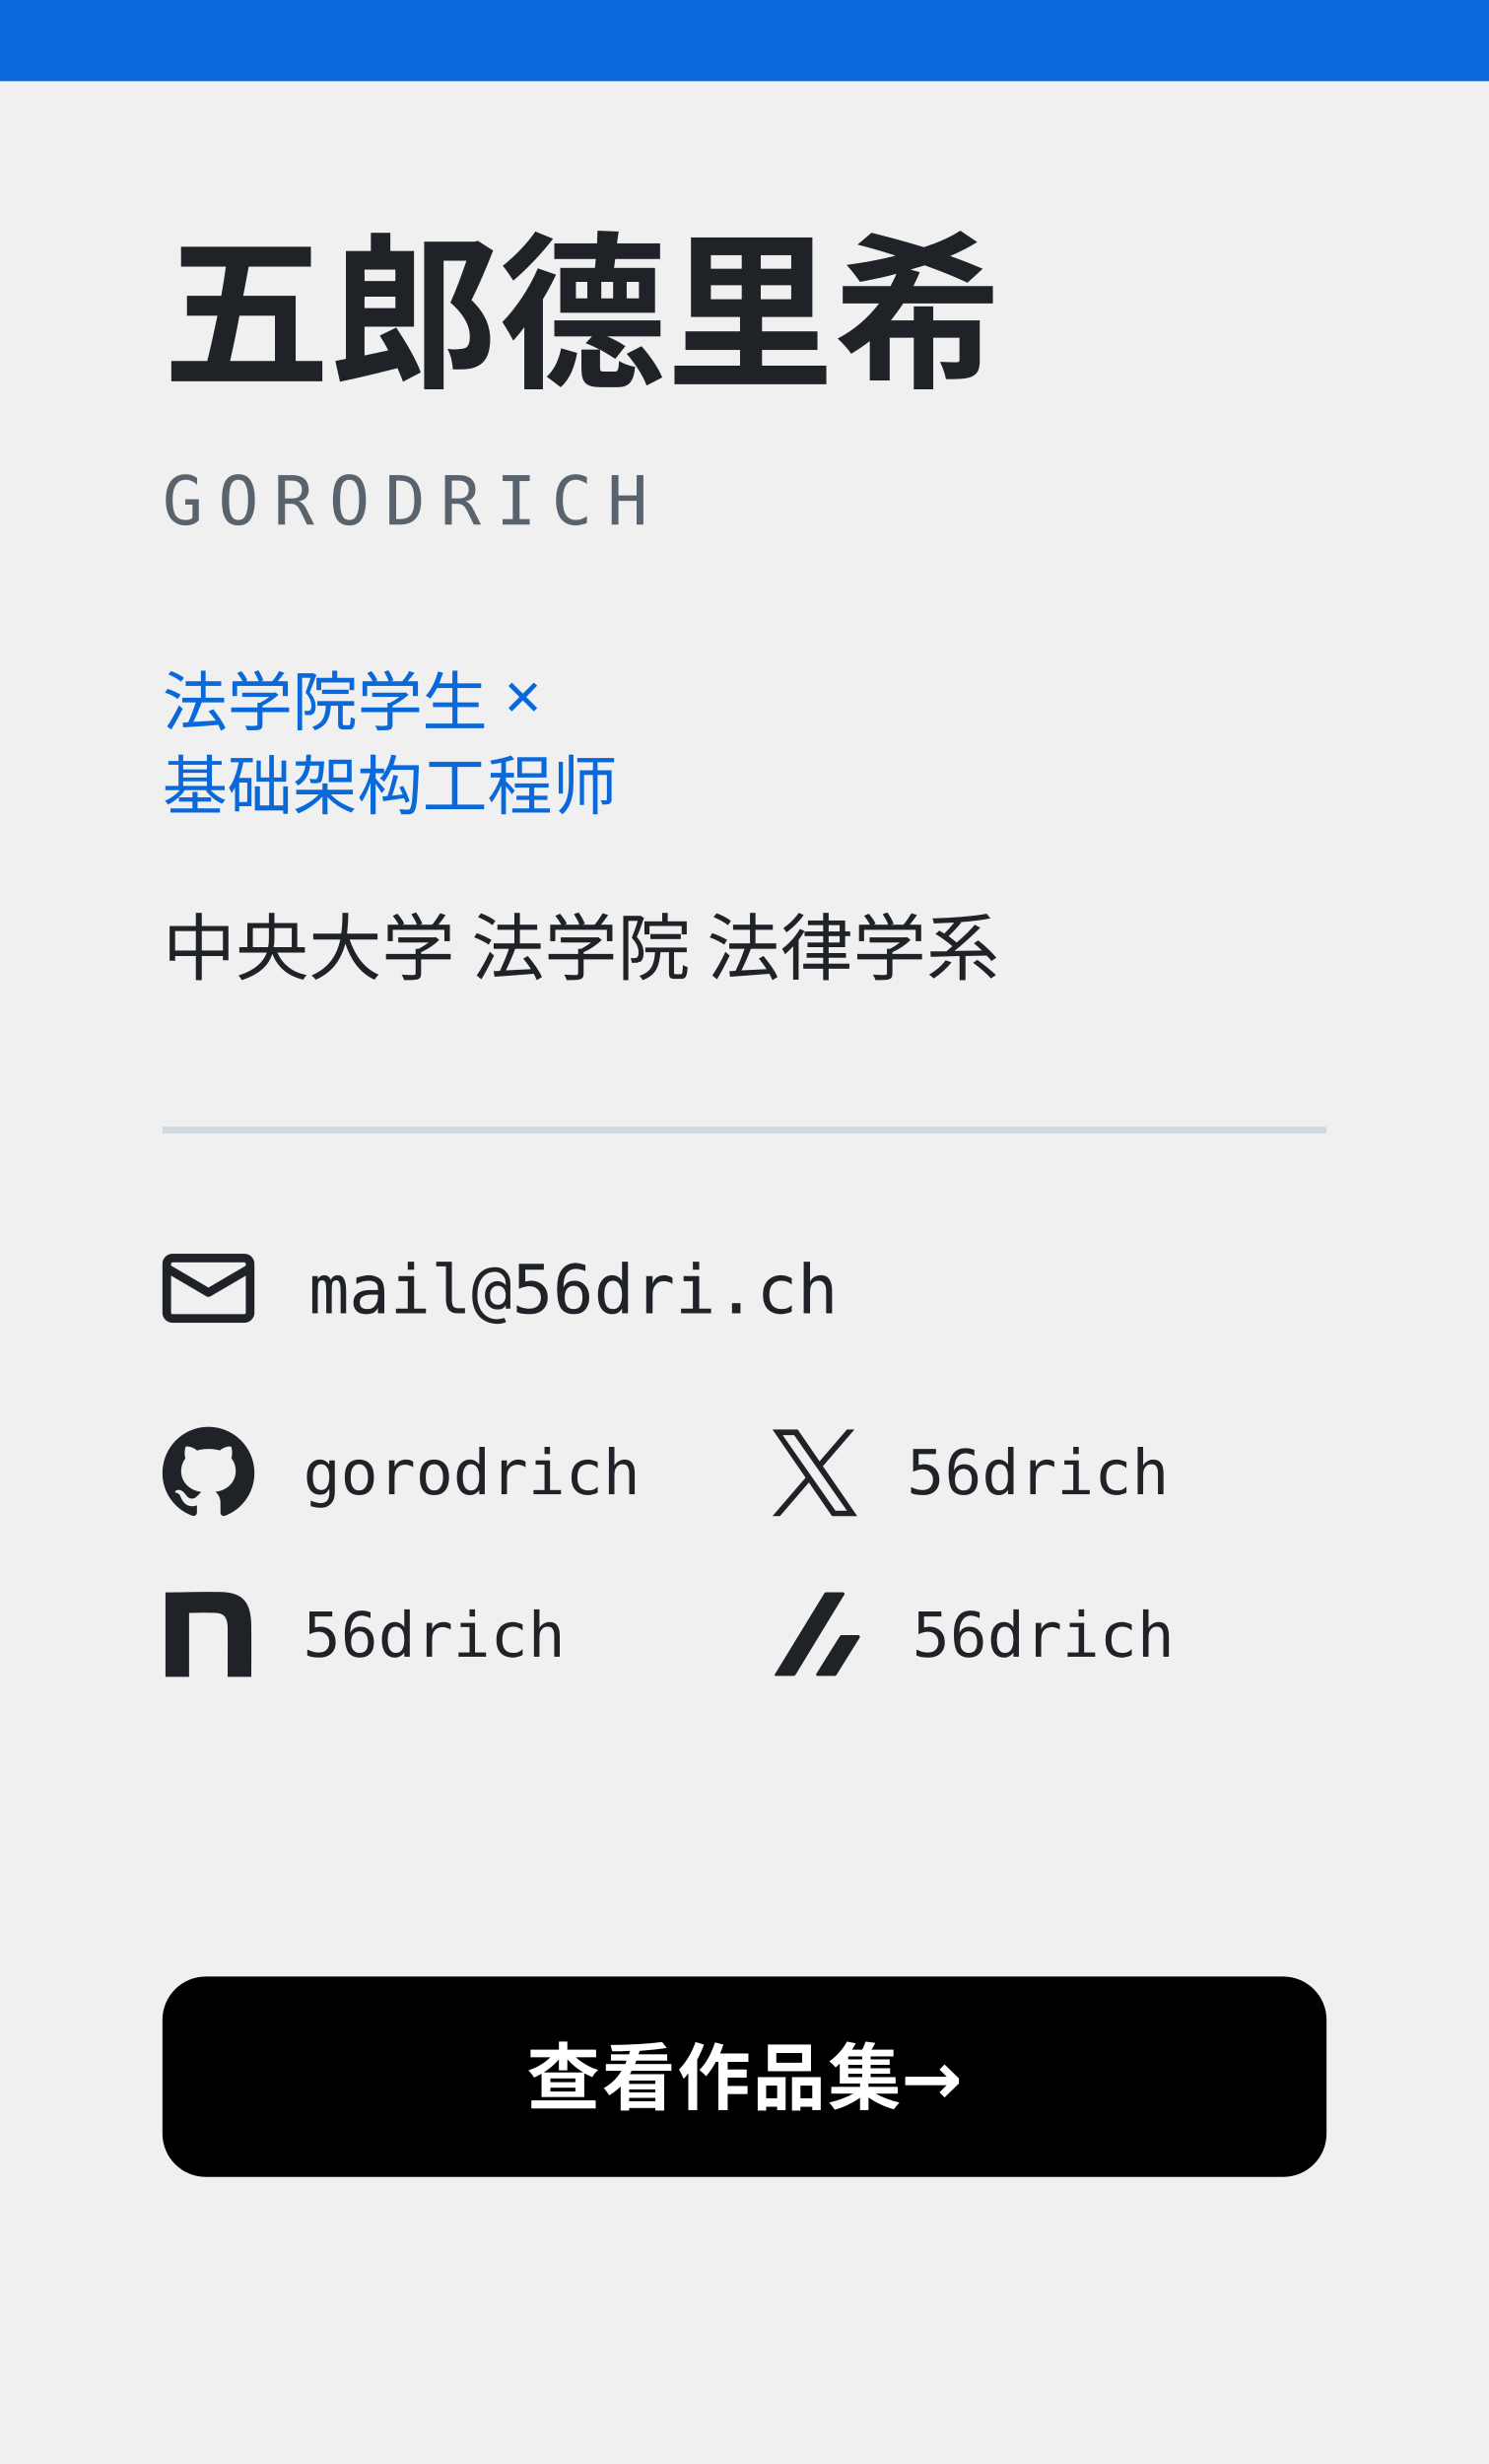
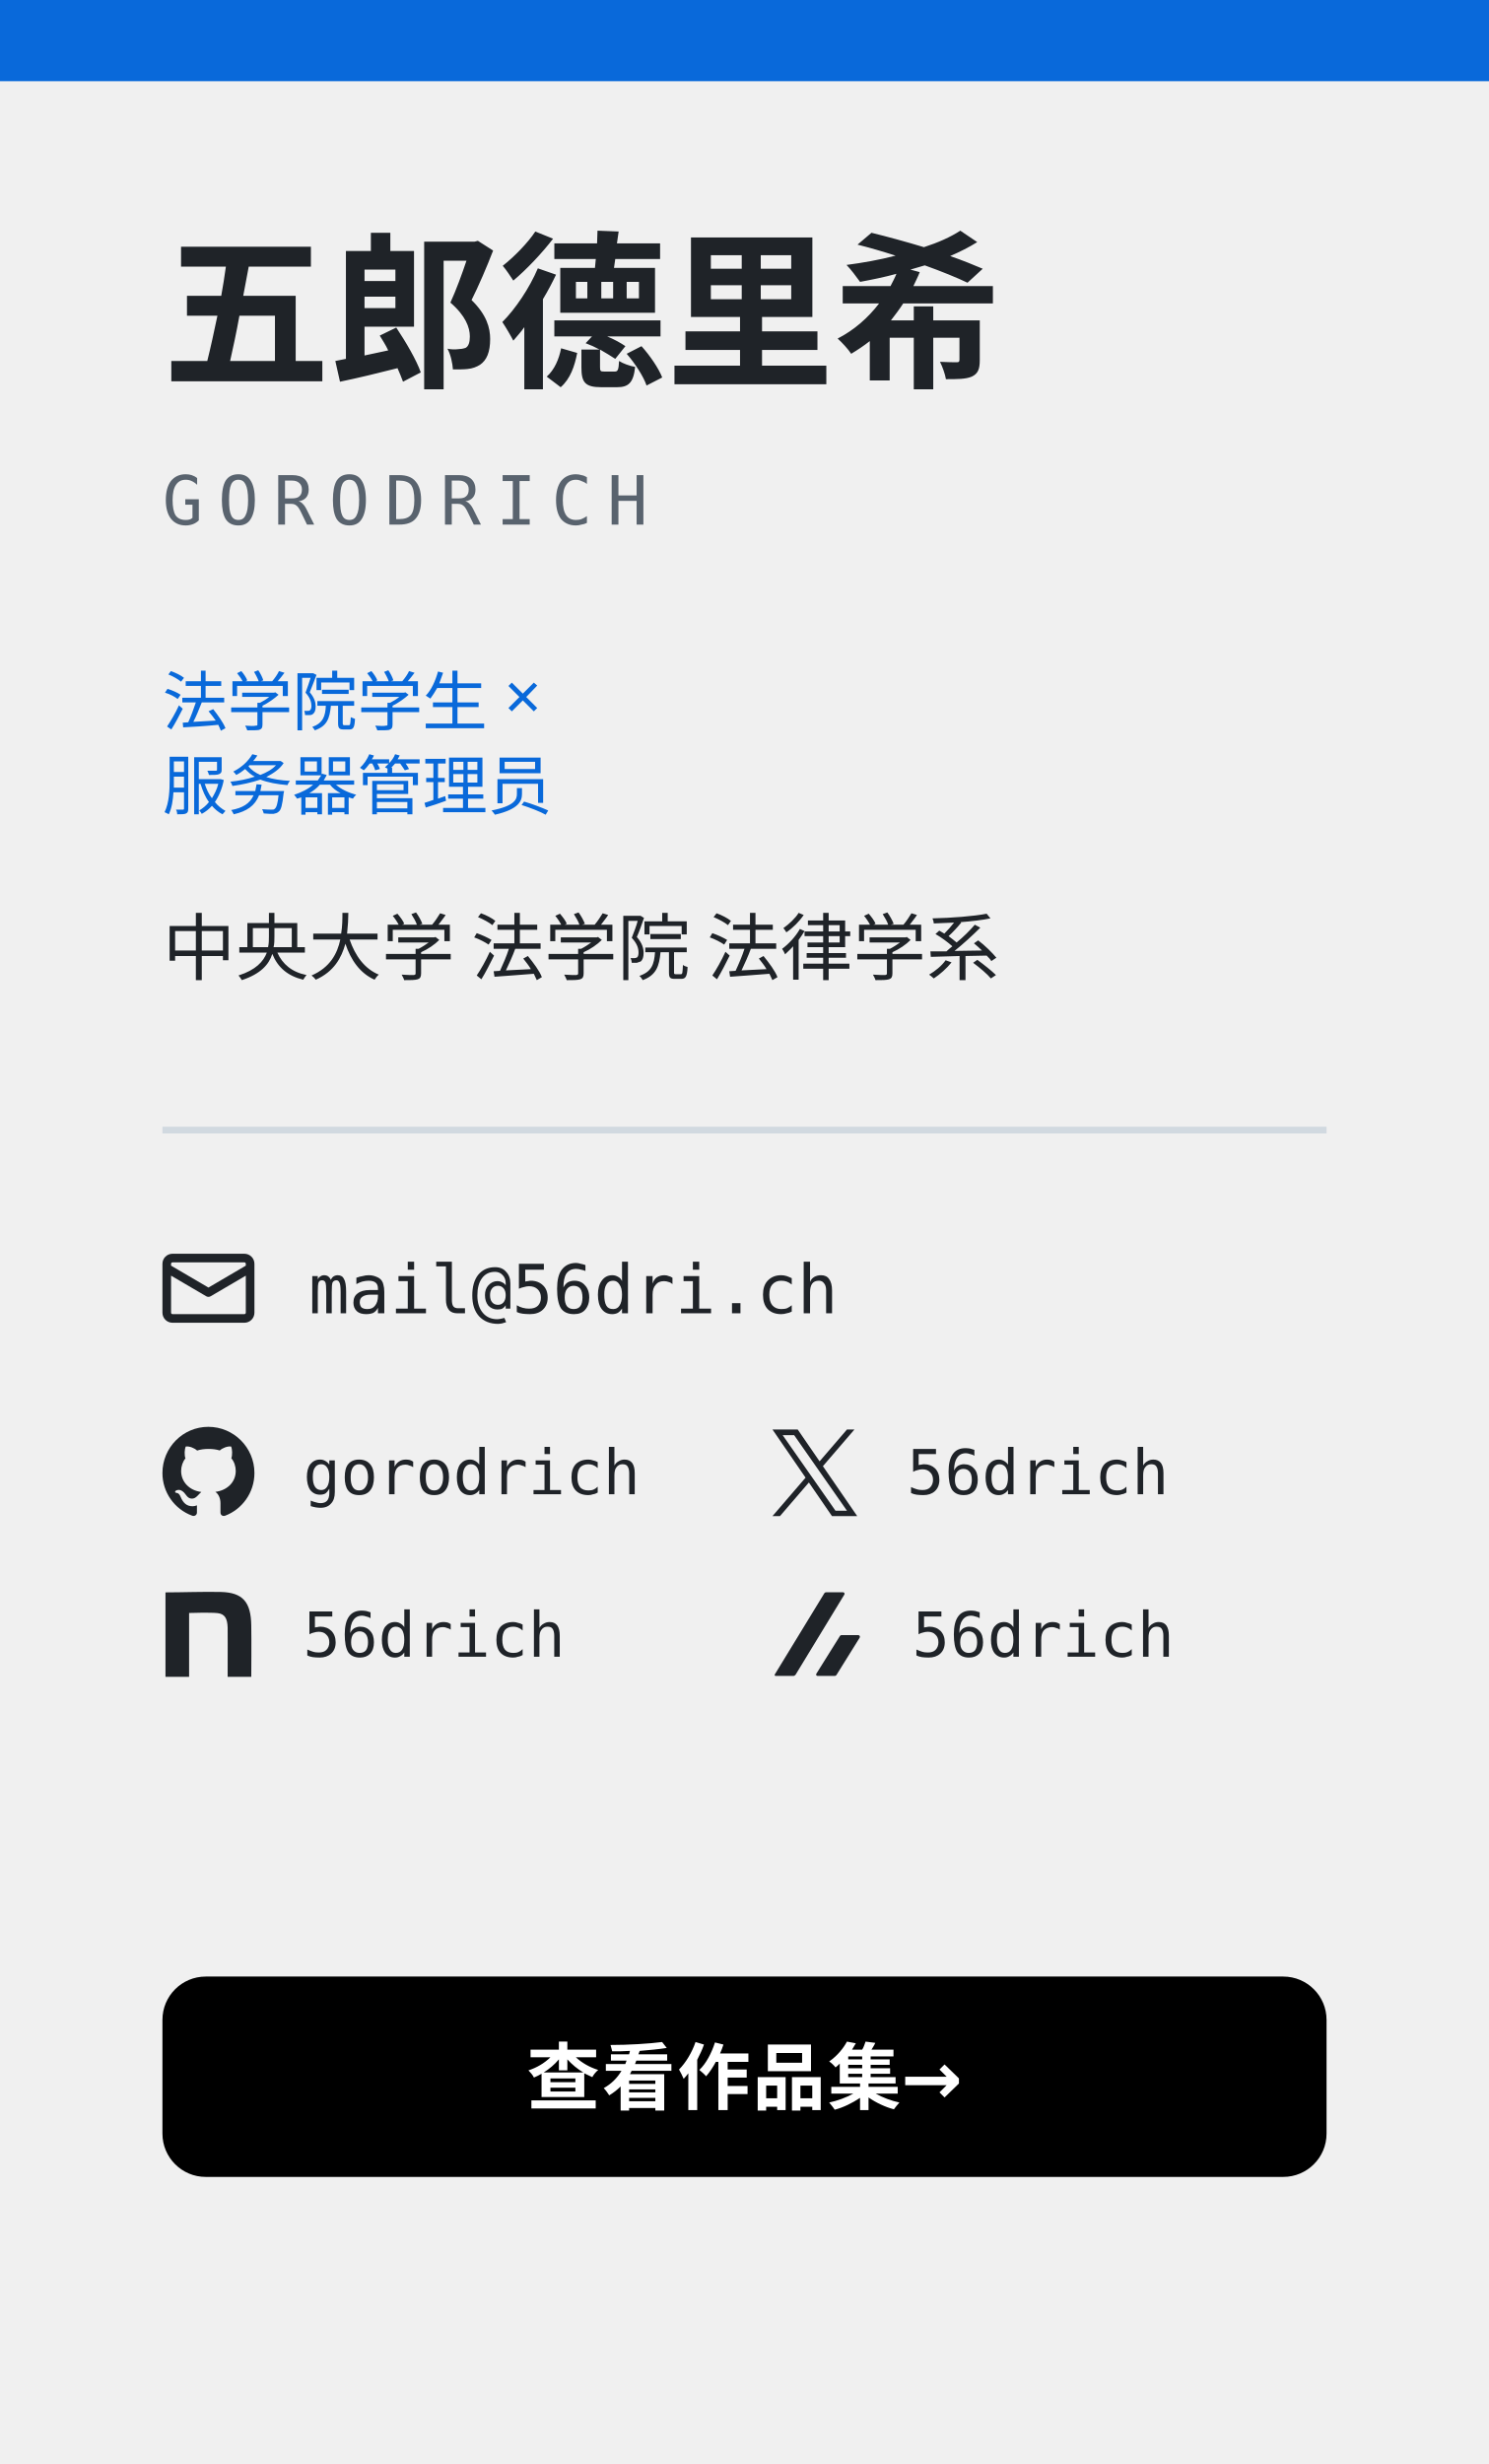
<svg xmlns="http://www.w3.org/2000/svg" viewBox="3.0 3.0 55.001 91.003" class="bc bc--front" width="55mm" height="91mm" role="img" aria-label="名片 信息面">
  <style>.bc-mono{font-family:"Mona Sans Mono VF",ui-monospace,SFMono-Regular,Menlo,Consolas,monospace}
.bc-cjk{font-family:"Noto Sans SC","Noto Sans JP","PingFang SC","Microsoft YaHei",sans-serif}
.bc-text{white-space:pre}</style>
  <rect x="0" y="0" width="61.001" height="5.999" fill="#0969da" />
  <text class="bc-text bc-cjk" x="9" y="16.818" font-size="6.2" font-weight="600" fill="#1f2328">五郎德里希</text>
  <text class="bc-text bc-mono" x="9" y="22.375" font-size="2.5" font-weight="400" fill="#59636e" letter-spacing="0.219em">GORODRICH</text>
  <text class="bc-text bc-cjk" x="9" y="29.783" font-size="2.4" font-weight="500" fill="#0969da">法学院学生 ×</text>
-   <text class="bc-text bc-cjk" x="9" y="32.884" font-size="2.4" font-weight="500" fill="#0969da">基础架构工程师</text>
+   <text class="bc-text bc-cjk" x="9" y="32.884" font-size="2.4" font-weight="500" fill="#0969da">服务器管理员</text>
  <text class="bc-text bc-cjk" x="9" y="38.978" font-size="2.7" font-weight="400" fill="#1f2328">中央大学 法学院 法律学系</text>
  <rect x="9" y="44.613" width="43.001" height="0.248" fill="#d1d9e0" />
  <svg x="9.0" y="48.88" width="3.398" height="3.398" viewBox="0 0 16 16" fill="#1f2328" overflow="visible" class="bc-icon">
    <path d="M1.75 2h12.5c.966 0 1.75.784 1.75 1.75v8.5A1.75 1.75 0 0 1 14.25 14H1.75A1.75 1.75 0 0 1 0 12.25v-8.5C0 2.784.784 2 1.75 2ZM1.5 12.251c0 .138.112.25.25.25h12.5a.25.25 0 0 0 .25-.25V5.809L8.38 9.397a.75.75 0 0 1-.76 0L1.5 5.809v6.442Zm13-8.181v-.32a.25.25 0 0 0-.25-.25H1.75a.25.25 0 0 0-.25.25v.32L8 7.88Z" />
  </svg>
  <text class="bc-text bc-mono" x="14.396" y="51.505" font-size="2.5" font-weight="400" fill="#1f2328">mail@56dri.ch</text>
  <svg x="9.0" y="55.697" width="3.398" height="3.398" viewBox="0 0 16 16" fill="#1f2328" overflow="visible" class="bc-icon">
    <path d="M6.766 11.328c-2.063-.25-3.516-1.734-3.516-3.656 0-.781.281-1.625.75-2.188-.203-.515-.172-1.609.063-2.062.625-.078 1.468.25 1.968.703.594-.187 1.219-.281 1.985-.281.765 0 1.39.094 1.953.265.484-.437 1.344-.765 1.969-.687.218.422.25 1.515.046 2.047.5.593.766 1.39.766 2.203 0 1.922-1.453 3.375-3.547 3.64.531.344.89 1.094.89 1.954v1.625c0 .468.391.734.86.547C13.781 14.359 16 11.53 16 8.03 16 3.61 12.406 0 7.984 0 3.563 0 0 3.61 0 8.031a7.88 7.88 0 0 0 5.172 7.422c.422.156.828-.125.828-.547v-1.25c-.219.094-.5.156-.75.156-1.031 0-1.64-.562-2.078-1.609-.172-.422-.36-.672-.719-.719-.187-.015-.25-.093-.25-.187 0-.188.313-.328.625-.328.453 0 .844.281 1.25.86.313.452.64.655 1.031.655s.641-.14 1-.5c.266-.265.47-.5.657-.656" />
  </svg>
  <text class="bc-text bc-mono" x="14.197" y="58.19" font-size="2.3" font-weight="400" fill="#1f2328">gorodrich</text>
  <svg x="31.499" y="55.796" width="3.2" height="3.2" viewBox="0 0 1200 1227" fill="#1f2328" overflow="visible" class="bc-icon">
    <path d="M714.163 519.284L1160.89 0H1055.03L667.137 450.887L357.328 0H0L468.492 681.821L0 1226.37H105.866L515.491 750.218L842.672 1226.37H1200L714.137 519.284H714.163ZM569.165 687.828L521.697 619.934L144.011 79.694H306.615L611.412 515.685L658.88 583.579L1055.08 1150.3H892.476L569.165 687.854V687.828Z" />
  </svg>
  <text class="bc-text bc-mono" x="36.497" y="58.19" font-size="2.3" font-weight="400" fill="#1f2328">56drich</text>
  <svg x="9.0" y="61.692" width="3.398" height="3.398" viewBox="132 134 229 229" fill="#1f2328" overflow="visible" class="bc-icon">
    <path d="m139.57,142.06c41.19,0,97.6-2.09,138.1-1.04,54.34,1.39,74.76,25.06,75.45,83.53.69,33.06,0,127.73,0,127.73h-58.79c0-82.83.35-96.5,0-122.6-.69-22.97-7.25-33.92-24.9-36.01-18.69-2.09-71.07-.35-71.07-.35v158.96h-58.79v-210.22Z" />
  </svg>
  <text class="bc-text bc-mono" x="14.197" y="64.185" font-size="2.3" font-weight="400" fill="#1f2328">56drich</text>
  <svg x="31.499" y="61.692" width="3.398" height="3.398" viewBox="0 0 88.3 88.3" fill="#1f2328" overflow="visible" class="bc-icon">
    <path d="M3.9,83.3h17c0.9,0,1.7-0.5,2.2-1.2L69.9,5.2c0.6-1-0.1-2.2-1.3-2.2H52.5c-0.8,0-1.5,0.4-1.9,1.1L3.1,81.9C2.8,82.5,3.2,83.3,3.9,83.3z" />
    <path d="M62.5,82.1l22.1-35.5c0.7-1.1-0.1-2.5-1.4-2.5h-16c-0.6,0-1.2,0.3-1.5,0.8L43,81.2c-0.6,0.9,0.1,2.1,1.2,2.1h16.3C61.3,83.3,62.1,82.9,62.5,82.1z" />
  </svg>
  <text class="bc-text bc-mono" x="36.696" y="64.185" font-size="2.3" font-weight="400" fill="#1f2328">56drich</text>
  <rect class="bc-cta-bg" x="9" y="76" width="43.001" height="7.4" rx="1.6" />
  <text class="bc-text bc-cjk bc-cta-label" x="30.5" y="80.7" font-size="2.7" font-weight="600" fill="#ffffff" text-anchor="middle" letter-spacing="0.03em">查看作品集<tspan aria-hidden="true"> →</tspan>
  </text>
</svg>
